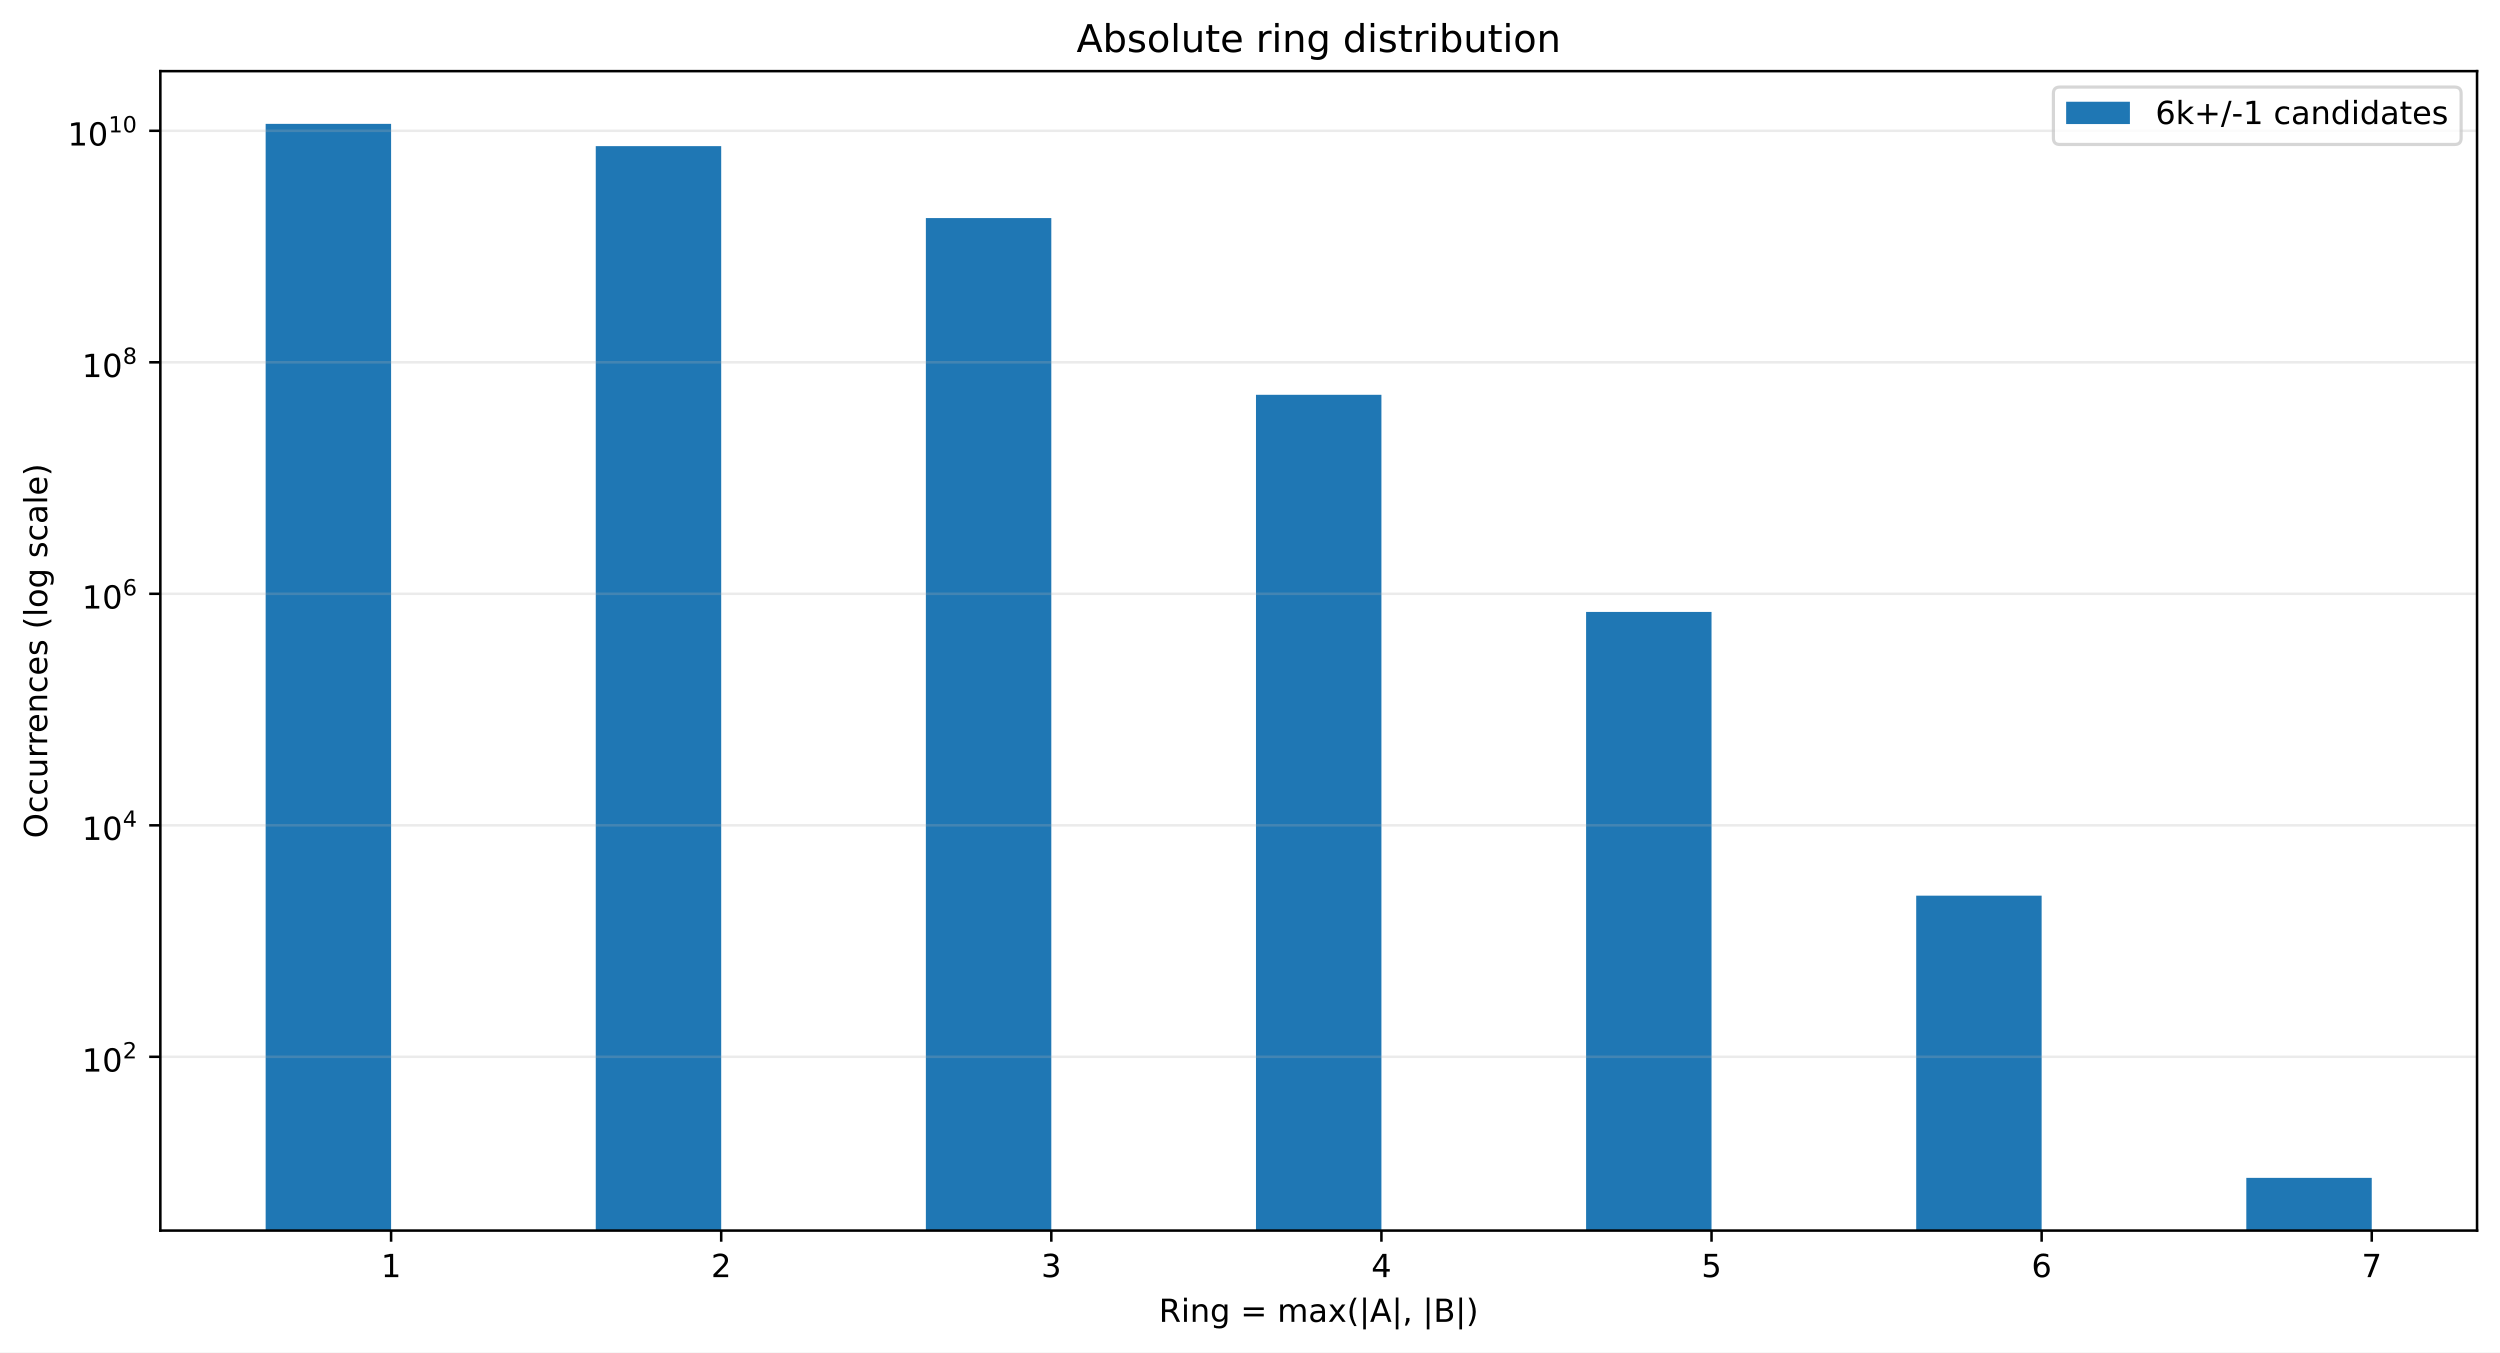
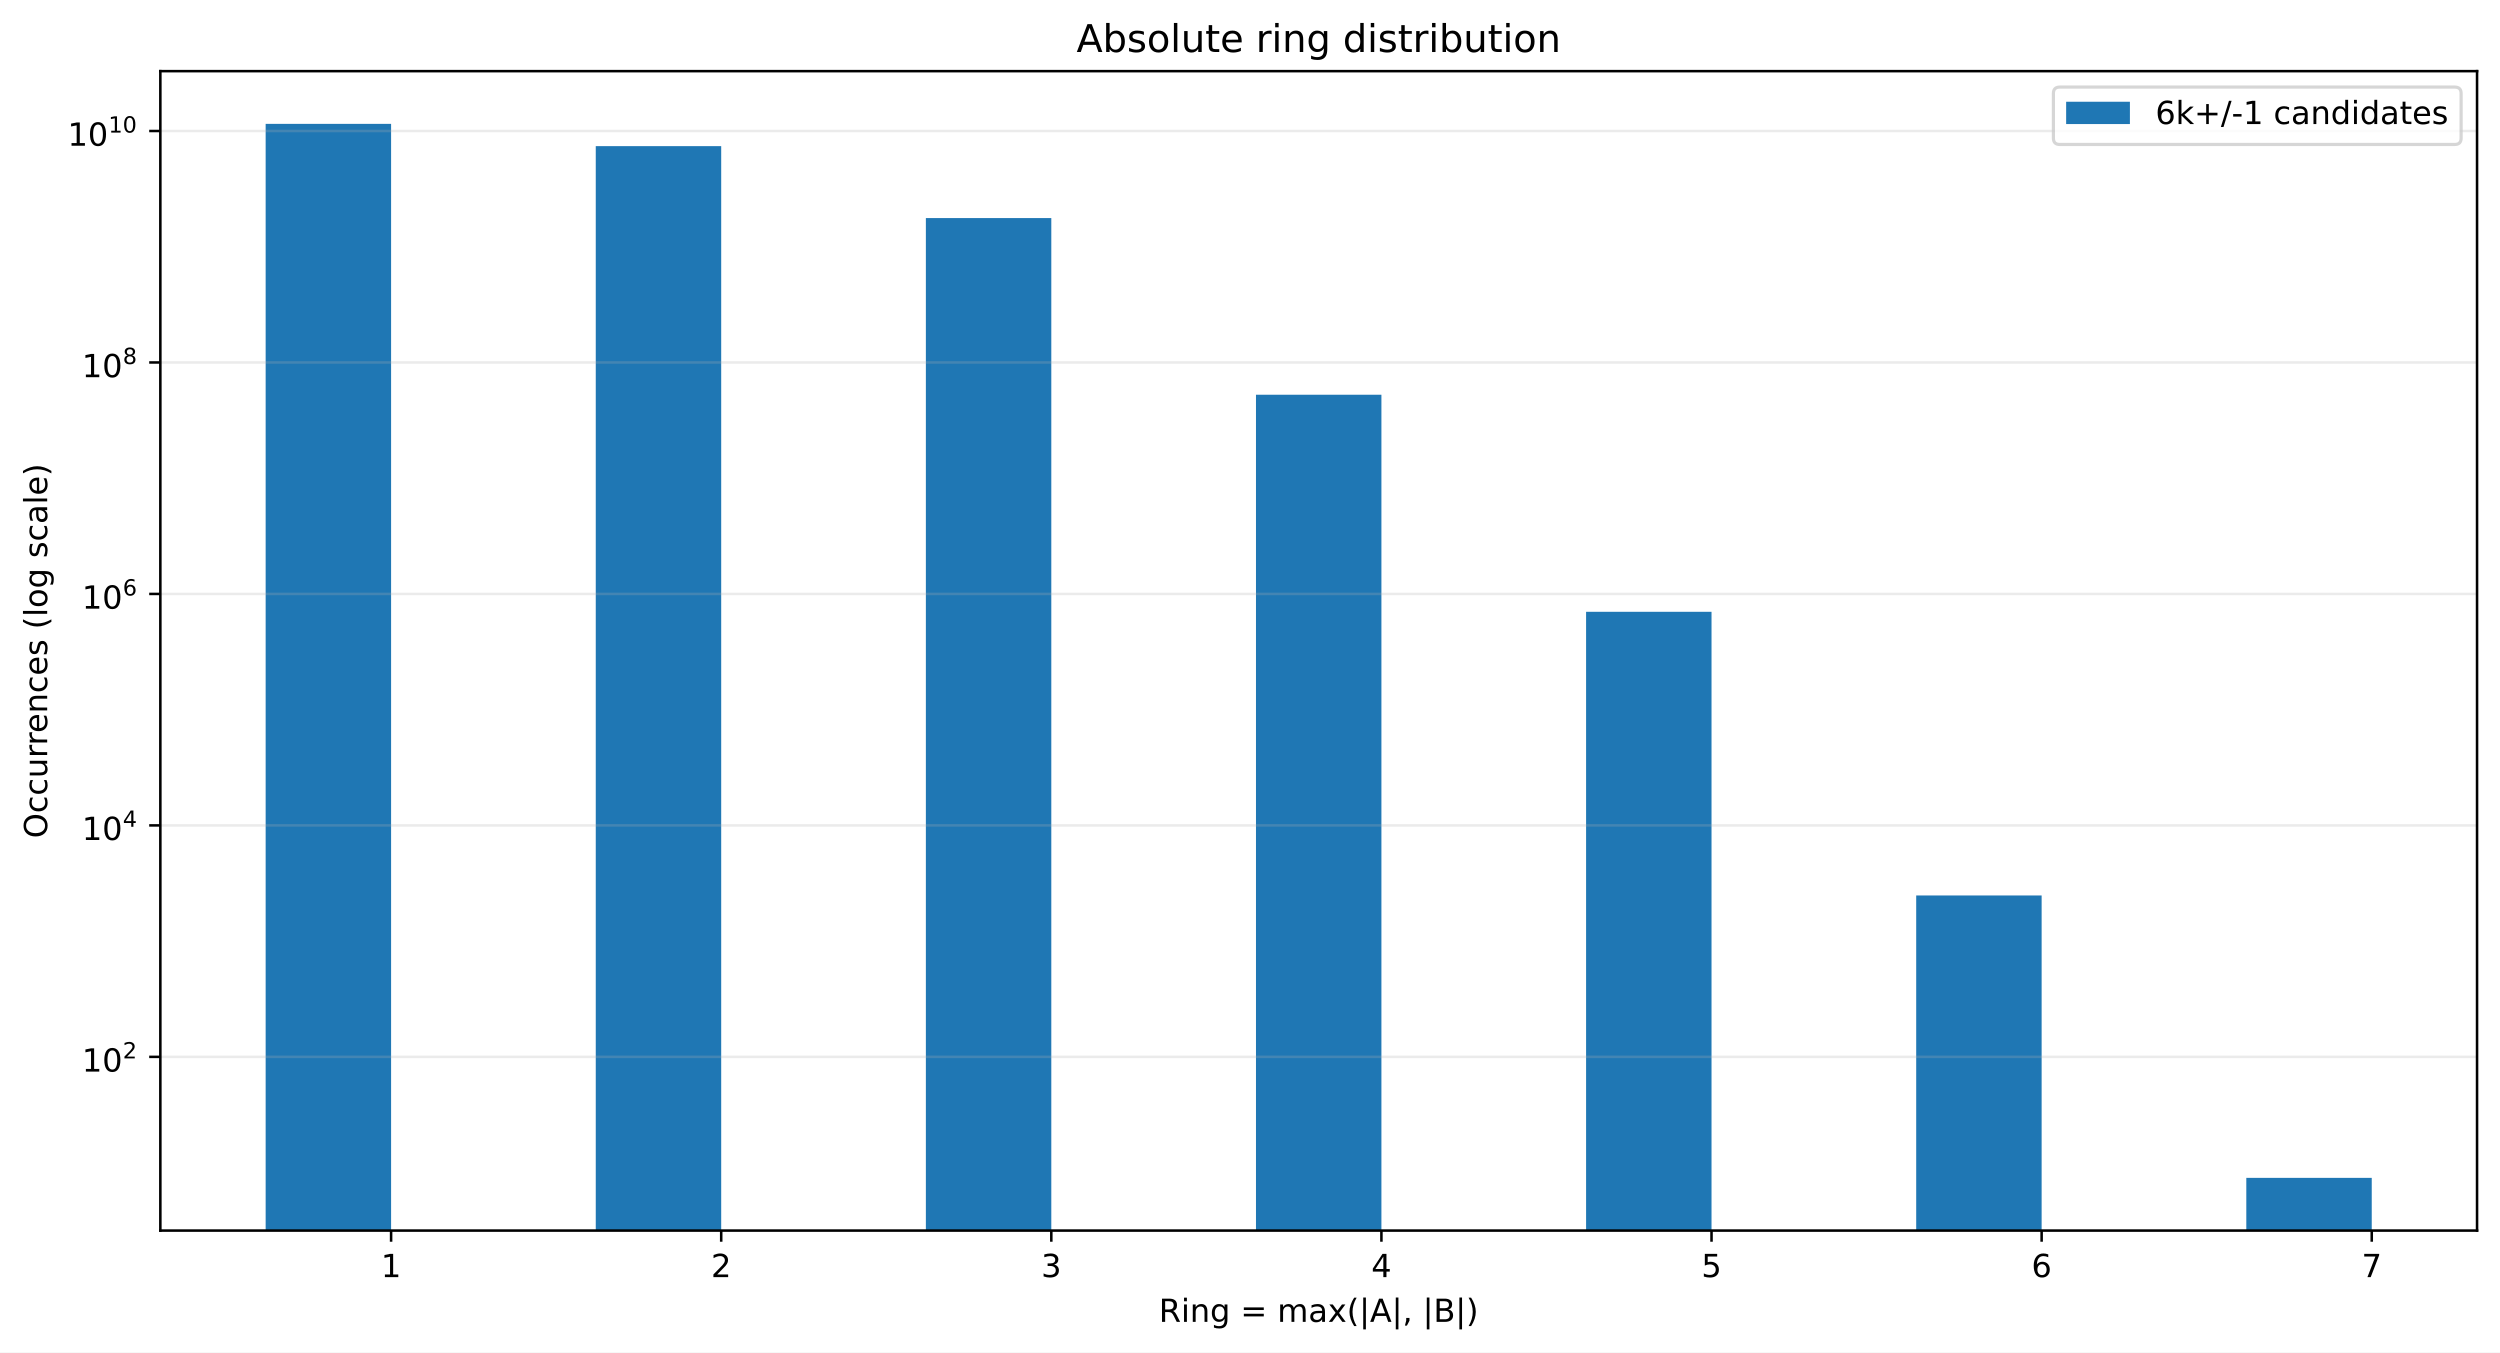
<svg xmlns="http://www.w3.org/2000/svg" xmlns:xlink="http://www.w3.org/1999/xlink" width="784.258pt" height="424.28pt" viewBox="0 0 784.258 424.28" version="1.1">
  <defs>
    <style type="text/css">*{stroke-linejoin: round; stroke-linecap: butt}</style>
  </defs>
  <g id="figure_1">
    <g id="patch_1">
      <path d="M 0 424.28  L 784.258 424.28  L 784.258 0  L 0 0  z " style="fill: #ffffff" />
    </g>
    <g id="axes_1">
      <g id="patch_2">
        <path d="M 50.301 386.036  L 777.058 386.036  L 777.058 22.318  L 50.301 22.318  z " style="fill: #ffffff" />
      </g>
      <g id="patch_3">
-         <path d="M 83.335 36716.42  L 122.687 36716.42  L 122.687 38.851  L 83.335 38.851  z " clip-path="url(#p24b61b0ea2)" style="fill: #1f77b4" />
+         <path d="M 83.335 36709.643  L 122.687 36709.643  L 122.687 38.851  L 83.335 38.851  z " clip-path="url(#pbebc86bf9e)" style="fill: #1f77b4" />
      </g>
      <g id="patch_4">
-         <path d="M 186.891 36716.42  L 226.243 36716.42  L 226.243 45.84  L 186.891 45.84  z " clip-path="url(#p24b61b0ea2)" style="fill: #1f77b4" />
+         <path d="M 186.891 36709.643  L 226.243 36709.643  L 226.243 45.839  L 186.891 45.839  z " clip-path="url(#pbebc86bf9e)" style="fill: #1f77b4" />
      </g>
      <g id="patch_5">
-         <path d="M 290.448 36716.42  L 329.799 36716.42  L 329.799 68.415  L 290.448 68.415  z " clip-path="url(#p24b61b0ea2)" style="fill: #1f77b4" />
+         <path d="M 290.448 36709.643  L 329.799 36709.643  L 329.799 68.409  L 290.448 68.409  z " clip-path="url(#pbebc86bf9e)" style="fill: #1f77b4" />
      </g>
      <g id="patch_6">
-         <path d="M 394.004 36716.42  L 433.355 36716.42  L 433.355 123.85  L 394.004 123.85  z " clip-path="url(#p24b61b0ea2)" style="fill: #1f77b4" />
+         <path d="M 394.004 36709.643  L 433.355 36709.643  L 433.355 123.834  L 394.004 123.834  z " clip-path="url(#pbebc86bf9e)" style="fill: #1f77b4" />
      </g>
      <g id="patch_7">
-         <path d="M 497.56 36716.42  L 536.912 36716.42  L 536.912 191.96  L 497.56 191.96  z " clip-path="url(#p24b61b0ea2)" style="fill: #1f77b4" />
+         <path d="M 497.56 36709.643  L 536.912 36709.643  L 536.912 191.93  L 497.56 191.93  z " clip-path="url(#pbebc86bf9e)" style="fill: #1f77b4" />
      </g>
      <g id="patch_8">
-         <path d="M 601.116 36716.42  L 640.468 36716.42  L 640.468 280.983  L 601.116 280.983  z " clip-path="url(#p24b61b0ea2)" style="fill: #1f77b4" />
+         <path d="M 601.116 36709.643  L 640.468 36709.643  L 640.468 280.917  L 601.116 280.917  z " clip-path="url(#pbebc86bf9e)" style="fill: #1f77b4" />
      </g>
      <g id="patch_9">
-         <path d="M 704.673 36716.42  L 744.024 36716.42  L 744.024 369.503  L 704.673 369.503  z " clip-path="url(#p24b61b0ea2)" style="fill: #1f77b4" />
+         <path d="M 704.673 36709.643  L 744.024 36709.643  L 744.024 369.503  L 704.673 369.503  z " clip-path="url(#pbebc86bf9e)" style="fill: #1f77b4" />
      </g>
      <g id="matplotlib.axis_1">
        <g id="xtick_1">
          <g id="line2d_1">
            <defs>
-               <path id="m66597c83d4" d="M 0 0  L 0 3.5  " style="stroke: #000000; stroke-width: 0.8" />
+               <path id="m1121a7ec86" d="M 0 0  L 0 3.5  " style="stroke: #000000; stroke-width: 0.8" />
            </defs>
            <g>
-               <use xlink:href="#m66597c83d4" x="122.687" y="386.036" style="stroke: #000000; stroke-width: 0.8" />
+               <use xlink:href="#m1121a7ec86" x="122.687" y="386.036" style="stroke: #000000; stroke-width: 0.8" />
            </g>
          </g>
          <g id="text_1">
            <g transform="translate(119.5053 400.6334) scale(0.1 -0.1)">
              <defs>
                <path id="DejaVuSans-14" d="M 794 531  L 1825 531  L 1825 4091  L 703 3866  L 703 4441  L 1819 4666  L 2450 4666  L 2450 531  L 3481 531  L 3481 0  L 794 0  L 794 531  z " transform="scale(0.015625)" />
              </defs>
              <use xlink:href="#DejaVuSans-14" />
            </g>
          </g>
        </g>
        <g id="xtick_2">
          <g id="line2d_2">
            <g>
-               <use xlink:href="#m66597c83d4" x="226.243" y="386.036" style="stroke: #000000; stroke-width: 0.8" />
+               <use xlink:href="#m1121a7ec86" x="226.243" y="386.036" style="stroke: #000000; stroke-width: 0.8" />
            </g>
          </g>
          <g id="text_2">
            <g transform="translate(223.0616 400.6334) scale(0.1 -0.1)">
              <defs>
                <path id="DejaVuSans-15" d="M 1228 531  L 3431 531  L 3431 0  L 469 0  L 469 531  Q 828 903 1448 1529  Q 2069 2156 2228 2338  Q 2531 2678 2651 2914  Q 2772 3150 2772 3378  Q 2772 3750 2511 3984  Q 2250 4219 1831 4219  Q 1534 4219 1204 4116  Q 875 4013 500 3803  L 500 4441  Q 881 4594 1212 4672  Q 1544 4750 1819 4750  Q 2544 4750 2975 4387  Q 3406 4025 3406 3419  Q 3406 3131 3298 2873  Q 3191 2616 2906 2266  Q 2828 2175 2409 1742  Q 1991 1309 1228 531  z " transform="scale(0.015625)" />
              </defs>
              <use xlink:href="#DejaVuSans-15" />
            </g>
          </g>
        </g>
        <g id="xtick_3">
          <g id="line2d_3">
            <g>
-               <use xlink:href="#m66597c83d4" x="329.799" y="386.036" style="stroke: #000000; stroke-width: 0.8" />
+               <use xlink:href="#m1121a7ec86" x="329.799" y="386.036" style="stroke: #000000; stroke-width: 0.8" />
            </g>
          </g>
          <g id="text_3">
            <g transform="translate(326.6178 400.6334) scale(0.1 -0.1)">
              <defs>
                <path id="DejaVuSans-16" d="M 2597 2516  Q 3050 2419 3304 2112  Q 3559 1806 3559 1356  Q 3559 666 3084 287  Q 2609 -91 1734 -91  Q 1441 -91 1130 -33  Q 819 25 488 141  L 488 750  Q 750 597 1062 519  Q 1375 441 1716 441  Q 2309 441 2620 675  Q 2931 909 2931 1356  Q 2931 1769 2642 2001  Q 2353 2234 1838 2234  L 1294 2234  L 1294 2753  L 1863 2753  Q 2328 2753 2575 2939  Q 2822 3125 2822 3475  Q 2822 3834 2567 4026  Q 2313 4219 1838 4219  Q 1578 4219 1281 4162  Q 984 4106 628 3988  L 628 4550  Q 988 4650 1302 4700  Q 1616 4750 1894 4750  Q 2613 4750 3031 4423  Q 3450 4097 3450 3541  Q 3450 3153 3228 2886  Q 3006 2619 2597 2516  z " transform="scale(0.015625)" />
              </defs>
              <use xlink:href="#DejaVuSans-16" />
            </g>
          </g>
        </g>
        <g id="xtick_4">
          <g id="line2d_4">
            <g>
-               <use xlink:href="#m66597c83d4" x="433.355" y="386.036" style="stroke: #000000; stroke-width: 0.8" />
+               <use xlink:href="#m1121a7ec86" x="433.355" y="386.036" style="stroke: #000000; stroke-width: 0.8" />
            </g>
          </g>
          <g id="text_4">
            <g transform="translate(430.174 400.6334) scale(0.1 -0.1)">
              <defs>
                <path id="DejaVuSans-17" d="M 2419 4116  L 825 1625  L 2419 1625  L 2419 4116  z M 2253 4666  L 3047 4666  L 3047 1625  L 3713 1625  L 3713 1100  L 3047 1100  L 3047 0  L 2419 0  L 2419 1100  L 313 1100  L 313 1709  L 2253 4666  z " transform="scale(0.015625)" />
              </defs>
              <use xlink:href="#DejaVuSans-17" />
            </g>
          </g>
        </g>
        <g id="xtick_5">
          <g id="line2d_5">
            <g>
-               <use xlink:href="#m66597c83d4" x="536.912" y="386.036" style="stroke: #000000; stroke-width: 0.8" />
+               <use xlink:href="#m1121a7ec86" x="536.912" y="386.036" style="stroke: #000000; stroke-width: 0.8" />
            </g>
          </g>
          <g id="text_5">
            <g transform="translate(533.7303 400.6334) scale(0.1 -0.1)">
              <defs>
                <path id="DejaVuSans-18" d="M 691 4666  L 3169 4666  L 3169 4134  L 1269 4134  L 1269 2991  Q 1406 3038 1543 3061  Q 1681 3084 1819 3084  Q 2600 3084 3056 2656  Q 3513 2228 3513 1497  Q 3513 744 3044 326  Q 2575 -91 1722 -91  Q 1428 -91 1123 -41  Q 819 9 494 109  L 494 744  Q 775 591 1075 516  Q 1375 441 1709 441  Q 2250 441 2565 725  Q 2881 1009 2881 1497  Q 2881 1984 2565 2268  Q 2250 2553 1709 2553  Q 1456 2553 1204 2497  Q 953 2441 691 2322  L 691 4666  z " transform="scale(0.015625)" />
              </defs>
              <use xlink:href="#DejaVuSans-18" />
            </g>
          </g>
        </g>
        <g id="xtick_6">
          <g id="line2d_6">
            <g>
-               <use xlink:href="#m66597c83d4" x="640.468" y="386.036" style="stroke: #000000; stroke-width: 0.8" />
+               <use xlink:href="#m1121a7ec86" x="640.468" y="386.036" style="stroke: #000000; stroke-width: 0.8" />
            </g>
          </g>
          <g id="text_6">
            <g transform="translate(637.2865 400.6334) scale(0.1 -0.1)">
              <defs>
                <path id="DejaVuSans-19" d="M 2113 2584  Q 1688 2584 1439 2293  Q 1191 2003 1191 1497  Q 1191 994 1439 701  Q 1688 409 2113 409  Q 2538 409 2786 701  Q 3034 994 3034 1497  Q 3034 2003 2786 2293  Q 2538 2584 2113 2584  z M 3366 4563  L 3366 3988  Q 3128 4100 2886 4159  Q 2644 4219 2406 4219  Q 1781 4219 1451 3797  Q 1122 3375 1075 2522  Q 1259 2794 1537 2939  Q 1816 3084 2150 3084  Q 2853 3084 3261 2657  Q 3669 2231 3669 1497  Q 3669 778 3244 343  Q 2819 -91 2113 -91  Q 1303 -91 875 529  Q 447 1150 447 2328  Q 447 3434 972 4092  Q 1497 4750 2381 4750  Q 2619 4750 2861 4703  Q 3103 4656 3366 4563  z " transform="scale(0.015625)" />
              </defs>
              <use xlink:href="#DejaVuSans-19" />
            </g>
          </g>
        </g>
        <g id="xtick_7">
          <g id="line2d_7">
            <g>
-               <use xlink:href="#m66597c83d4" x="744.024" y="386.036" style="stroke: #000000; stroke-width: 0.8" />
+               <use xlink:href="#m1121a7ec86" x="744.024" y="386.036" style="stroke: #000000; stroke-width: 0.8" />
            </g>
          </g>
          <g id="text_7">
            <g transform="translate(740.8427 400.6334) scale(0.1 -0.1)">
              <defs>
                <path id="DejaVuSans-1a" d="M 525 4666  L 3525 4666  L 3525 4397  L 1831 0  L 1172 0  L 2766 4134  L 525 4134  L 525 4666  z " transform="scale(0.015625)" />
              </defs>
              <use xlink:href="#DejaVuSans-1a" />
            </g>
          </g>
        </g>
        <g id="text_8">
          <g transform="translate(363.5437 414.678) scale(0.1 -0.1)">
            <defs>
              <path id="DejaVuSans-35" d="M 2841 2188  Q 3044 2119 3236 1894  Q 3428 1669 3622 1275  L 4263 0  L 3584 0  L 2988 1197  Q 2756 1666 2539 1819  Q 2322 1972 1947 1972  L 1259 1972  L 1259 0  L 628 0  L 628 4666  L 2053 4666  Q 2853 4666 3247 4331  Q 3641 3997 3641 3322  Q 3641 2881 3436 2590  Q 3231 2300 2841 2188  z M 1259 4147  L 1259 2491  L 2053 2491  Q 2509 2491 2742 2702  Q 2975 2913 2975 3322  Q 2975 3731 2742 3939  Q 2509 4147 2053 4147  L 1259 4147  z " transform="scale(0.015625)" />
              <path id="DejaVuSans-4c" d="M 603 3500  L 1178 3500  L 1178 0  L 603 0  L 603 3500  z M 603 4863  L 1178 4863  L 1178 4134  L 603 4134  L 603 4863  z " transform="scale(0.015625)" />
              <path id="DejaVuSans-51" d="M 3513 2113  L 3513 0  L 2938 0  L 2938 2094  Q 2938 2591 2744 2837  Q 2550 3084 2163 3084  Q 1697 3084 1428 2787  Q 1159 2491 1159 1978  L 1159 0  L 581 0  L 581 3500  L 1159 3500  L 1159 2956  Q 1366 3272 1645 3428  Q 1925 3584 2291 3584  Q 2894 3584 3203 3211  Q 3513 2838 3513 2113  z " transform="scale(0.015625)" />
              <path id="DejaVuSans-4a" d="M 2906 1791  Q 2906 2416 2648 2759  Q 2391 3103 1925 3103  Q 1463 3103 1205 2759  Q 947 2416 947 1791  Q 947 1169 1205 825  Q 1463 481 1925 481  Q 2391 481 2648 825  Q 2906 1169 2906 1791  z M 3481 434  Q 3481 -459 3084 -895  Q 2688 -1331 1869 -1331  Q 1566 -1331 1297 -1286  Q 1028 -1241 775 -1147  L 775 -588  Q 1028 -725 1275 -790  Q 1522 -856 1778 -856  Q 2344 -856 2625 -561  Q 2906 -266 2906 331  L 2906 616  Q 2728 306 2450 153  Q 2172 0 1784 0  Q 1141 0 747 490  Q 353 981 353 1791  Q 353 2603 747 3093  Q 1141 3584 1784 3584  Q 2172 3584 2450 3431  Q 2728 3278 2906 2969  L 2906 3500  L 3481 3500  L 3481 434  z " transform="scale(0.015625)" />
              <path id="DejaVuSans-3" transform="scale(0.015625)" />
              <path id="DejaVuSans-20" d="M 678 2906  L 4684 2906  L 4684 2381  L 678 2381  L 678 2906  z M 678 1631  L 4684 1631  L 4684 1100  L 678 1100  L 678 1631  z " transform="scale(0.015625)" />
              <path id="DejaVuSans-50" d="M 3328 2828  Q 3544 3216 3844 3400  Q 4144 3584 4550 3584  Q 5097 3584 5394 3201  Q 5691 2819 5691 2113  L 5691 0  L 5113 0  L 5113 2094  Q 5113 2597 4934 2840  Q 4756 3084 4391 3084  Q 3944 3084 3684 2787  Q 3425 2491 3425 1978  L 3425 0  L 2847 0  L 2847 2094  Q 2847 2600 2669 2842  Q 2491 3084 2119 3084  Q 1678 3084 1418 2786  Q 1159 2488 1159 1978  L 1159 0  L 581 0  L 581 3500  L 1159 3500  L 1159 2956  Q 1356 3278 1631 3431  Q 1906 3584 2284 3584  Q 2666 3584 2933 3390  Q 3200 3197 3328 2828  z " transform="scale(0.015625)" />
              <path id="DejaVuSans-44" d="M 2194 1759  Q 1497 1759 1228 1600  Q 959 1441 959 1056  Q 959 750 1161 570  Q 1363 391 1709 391  Q 2188 391 2477 730  Q 2766 1069 2766 1631  L 2766 1759  L 2194 1759  z M 3341 1997  L 3341 0  L 2766 0  L 2766 531  Q 2569 213 2275 61  Q 1981 -91 1556 -91  Q 1019 -91 701 211  Q 384 513 384 1019  Q 384 1609 779 1909  Q 1175 2209 1959 2209  L 2766 2209  L 2766 2266  Q 2766 2663 2505 2880  Q 2244 3097 1772 3097  Q 1472 3097 1187 3025  Q 903 2953 641 2809  L 641 3341  Q 956 3463 1253 3523  Q 1550 3584 1831 3584  Q 2591 3584 2966 3190  Q 3341 2797 3341 1997  z " transform="scale(0.015625)" />
              <path id="DejaVuSans-5b" d="M 3513 3500  L 2247 1797  L 3578 0  L 2900 0  L 1881 1375  L 863 0  L 184 0  L 1544 1831  L 300 3500  L 978 3500  L 1906 2253  L 2834 3500  L 3513 3500  z " transform="scale(0.015625)" />
              <path id="DejaVuSans-b" d="M 1984 4856  Q 1566 4138 1362 3434  Q 1159 2731 1159 2009  Q 1159 1288 1364 580  Q 1569 -128 1984 -844  L 1484 -844  Q 1016 -109 783 600  Q 550 1309 550 2009  Q 550 2706 781 3412  Q 1013 4119 1484 4856  L 1984 4856  z " transform="scale(0.015625)" />
              <path id="DejaVuSans-5f" d="M 1344 4891  L 1344 -1509  L 813 -1509  L 813 4891  L 1344 4891  z " transform="scale(0.015625)" />
              <path id="DejaVuSans-24" d="M 2188 4044  L 1331 1722  L 3047 1722  L 2188 4044  z M 1831 4666  L 2547 4666  L 4325 0  L 3669 0  L 3244 1197  L 1141 1197  L 716 0  L 50 0  L 1831 4666  z " transform="scale(0.015625)" />
              <path id="DejaVuSans-f" d="M 750 794  L 1409 794  L 1409 256  L 897 -744  L 494 -744  L 750 256  L 750 794  z " transform="scale(0.015625)" />
              <path id="DejaVuSans-25" d="M 1259 2228  L 1259 519  L 2272 519  Q 2781 519 3026 730  Q 3272 941 3272 1375  Q 3272 1813 3026 2020  Q 2781 2228 2272 2228  L 1259 2228  z M 1259 4147  L 1259 2741  L 2194 2741  Q 2656 2741 2882 2914  Q 3109 3088 3109 3444  Q 3109 3797 2882 3972  Q 2656 4147 2194 4147  L 1259 4147  z M 628 4666  L 2241 4666  Q 2963 4666 3353 4366  Q 3744 4066 3744 3513  Q 3744 3084 3544 2831  Q 3344 2578 2956 2516  Q 3422 2416 3680 2098  Q 3938 1781 3938 1306  Q 3938 681 3513 340  Q 3088 0 2303 0  L 628 0  L 628 4666  z " transform="scale(0.015625)" />
              <path id="DejaVuSans-c" d="M 513 4856  L 1013 4856  Q 1481 4119 1714 3412  Q 1947 2706 1947 2009  Q 1947 1309 1714 600  Q 1481 -109 1013 -844  L 513 -844  Q 928 -128 1133 580  Q 1338 1288 1338 2009  Q 1338 2731 1133 3434  Q 928 4138 513 4856  z " transform="scale(0.015625)" />
            </defs>
            <use xlink:href="#DejaVuSans-35" />
            <use xlink:href="#DejaVuSans-4c" transform="translate(69.48438 0)" />
            <use xlink:href="#DejaVuSans-51" transform="translate(97.26562 0)" />
            <use xlink:href="#DejaVuSans-4a" transform="translate(160.6406 0)" />
            <use xlink:href="#DejaVuSans-3" transform="translate(224.125 0)" />
            <use xlink:href="#DejaVuSans-20" transform="translate(255.9062 0)" />
            <use xlink:href="#DejaVuSans-3" transform="translate(339.7031 0)" />
            <use xlink:href="#DejaVuSans-50" transform="translate(371.4844 0)" />
            <use xlink:href="#DejaVuSans-44" transform="translate(468.8906 0)" />
            <use xlink:href="#DejaVuSans-5b" transform="translate(530.1719 0)" />
            <use xlink:href="#DejaVuSans-b" transform="translate(589.3594 0)" />
            <use xlink:href="#DejaVuSans-5f" transform="translate(628.375 0)" />
            <use xlink:href="#DejaVuSans-24" transform="translate(662.0625 0)" />
            <use xlink:href="#DejaVuSans-5f" transform="translate(730.4688 0)" />
            <use xlink:href="#DejaVuSans-f" transform="translate(764.1562 0)" />
            <use xlink:href="#DejaVuSans-3" transform="translate(795.9375 0)" />
            <use xlink:href="#DejaVuSans-5f" transform="translate(827.7188 0)" />
            <use xlink:href="#DejaVuSans-25" transform="translate(861.4062 0)" />
            <use xlink:href="#DejaVuSans-5f" transform="translate(930.0156 0)" />
            <use xlink:href="#DejaVuSans-c" transform="translate(963.7031 0)" />
          </g>
        </g>
      </g>
      <g id="matplotlib.axis_2">
        <g id="ytick_1">
          <g id="line2d_8">
-             <path d="M 50.301 331.529  L 777.058 331.529  " clip-path="url(#p24b61b0ea2)" style="fill: none; stroke: #b0b0b0; stroke-opacity: 0.25; stroke-width: 0.8; stroke-linecap: square" />
+             <path d="M 50.301 331.536  L 777.058 331.536  " clip-path="url(#pbebc86bf9e)" style="fill: none; stroke: #b0b0b0; stroke-opacity: 0.25; stroke-width: 0.8; stroke-linecap: square" />
          </g>
          <g id="line2d_9">
            <defs>
-               <path id="mf4c6f625c7" d="M 0 0  L -3.5 0  " style="stroke: #000000; stroke-width: 0.8" />
+               <path id="m7be1bec849" d="M 0 0  L -3.5 0  " style="stroke: #000000; stroke-width: 0.8" />
            </defs>
            <g>
-               <use xlink:href="#mf4c6f625c7" x="50.301" y="331.529" style="stroke: #000000; stroke-width: 0.8" />
+               <use xlink:href="#m7be1bec849" x="50.301" y="331.536" style="stroke: #000000; stroke-width: 0.8" />
            </g>
          </g>
          <g id="text_9">
-             <g transform="translate(25.70078 336.2293) scale(0.1 -0.1)">
+             <g transform="translate(25.70078 336.2364) scale(0.1 -0.1)">
              <defs>
                <path id="DejaVuSans-13" d="M 2034 4250  Q 1547 4250 1301 3770  Q 1056 3291 1056 2328  Q 1056 1369 1301 889  Q 1547 409 2034 409  Q 2525 409 2770 889  Q 3016 1369 3016 2328  Q 3016 3291 2770 3770  Q 2525 4250 2034 4250  z M 2034 4750  Q 2819 4750 3233 4129  Q 3647 3509 3647 2328  Q 3647 1150 3233 529  Q 2819 -91 2034 -91  Q 1250 -91 836 529  Q 422 1150 422 2328  Q 422 3509 836 4129  Q 1250 4750 2034 4750  z " transform="scale(0.015625)" />
              </defs>
              <use xlink:href="#DejaVuSans-14" transform="translate(0 0.746875)" />
              <use xlink:href="#DejaVuSans-13" transform="translate(63.62305 0.746875)" />
              <use xlink:href="#DejaVuSans-15" transform="translate(128.2031 42.04688) scale(0.7)" />
            </g>
          </g>
        </g>
        <g id="ytick_2">
          <g id="line2d_10">
-             <path d="M 50.301 258.905  L 777.058 258.905  " clip-path="url(#p24b61b0ea2)" style="fill: none; stroke: #b0b0b0; stroke-opacity: 0.25; stroke-width: 0.8; stroke-linecap: square" />
+             <path d="M 50.301 258.925  L 777.058 258.925  " clip-path="url(#pbebc86bf9e)" style="fill: none; stroke: #b0b0b0; stroke-opacity: 0.25; stroke-width: 0.8; stroke-linecap: square" />
          </g>
          <g id="line2d_11">
            <g>
-               <use xlink:href="#mf4c6f625c7" x="50.301" y="258.905" style="stroke: #000000; stroke-width: 0.8" />
+               <use xlink:href="#m7be1bec849" x="50.301" y="258.925" style="stroke: #000000; stroke-width: 0.8" />
            </g>
          </g>
          <g id="text_10">
-             <g transform="translate(25.70078 263.5548) scale(0.1 -0.1)">
+             <g transform="translate(25.70078 263.5754) scale(0.1 -0.1)">
              <use xlink:href="#DejaVuSans-14" transform="translate(0 0.665625)" />
              <use xlink:href="#DejaVuSans-13" transform="translate(63.62305 0.665625)" />
              <use xlink:href="#DejaVuSans-17" transform="translate(128.2031 41.96563) scale(0.7)" />
            </g>
          </g>
        </g>
        <g id="ytick_3">
          <g id="line2d_12">
-             <path d="M 50.301 186.28  L 777.058 186.28  " clip-path="url(#p24b61b0ea2)" style="fill: none; stroke: #b0b0b0; stroke-opacity: 0.25; stroke-width: 0.8; stroke-linecap: square" />
+             <path d="M 50.301 186.314  L 777.058 186.314  " clip-path="url(#pbebc86bf9e)" style="fill: none; stroke: #b0b0b0; stroke-opacity: 0.25; stroke-width: 0.8; stroke-linecap: square" />
          </g>
          <g id="line2d_13">
            <g>
-               <use xlink:href="#mf4c6f625c7" x="50.301" y="186.28" style="stroke: #000000; stroke-width: 0.8" />
+               <use xlink:href="#m7be1bec849" x="50.301" y="186.314" style="stroke: #000000; stroke-width: 0.8" />
            </g>
          </g>
          <g id="text_11">
-             <g transform="translate(25.70078 190.9803) scale(0.1 -0.1)">
+             <g transform="translate(25.70078 191.0144) scale(0.1 -0.1)">
              <use xlink:href="#DejaVuSans-14" transform="translate(0 0.746875)" />
              <use xlink:href="#DejaVuSans-13" transform="translate(63.62305 0.746875)" />
              <use xlink:href="#DejaVuSans-19" transform="translate(128.2031 42.04688) scale(0.7)" />
            </g>
          </g>
        </g>
        <g id="ytick_4">
          <g id="line2d_14">
-             <path d="M 50.301 113.656  L 777.058 113.656  " clip-path="url(#p24b61b0ea2)" style="fill: none; stroke: #b0b0b0; stroke-opacity: 0.25; stroke-width: 0.8; stroke-linecap: square" />
+             <path d="M 50.301 113.703  L 777.058 113.703  " clip-path="url(#pbebc86bf9e)" style="fill: none; stroke: #b0b0b0; stroke-opacity: 0.25; stroke-width: 0.8; stroke-linecap: square" />
          </g>
          <g id="line2d_15">
            <g>
-               <use xlink:href="#mf4c6f625c7" x="50.301" y="113.656" style="stroke: #000000; stroke-width: 0.8" />
+               <use xlink:href="#m7be1bec849" x="50.301" y="113.703" style="stroke: #000000; stroke-width: 0.8" />
            </g>
          </g>
          <g id="text_12">
-             <g transform="translate(25.70078 118.3557) scale(0.1 -0.1)">
+             <g transform="translate(25.70078 118.4034) scale(0.1 -0.1)">
              <defs>
                <path id="DejaVuSans-1b" d="M 2034 2216  Q 1584 2216 1326 1975  Q 1069 1734 1069 1313  Q 1069 891 1326 650  Q 1584 409 2034 409  Q 2484 409 2743 651  Q 3003 894 3003 1313  Q 3003 1734 2745 1975  Q 2488 2216 2034 2216  z M 1403 2484  Q 997 2584 770 2862  Q 544 3141 544 3541  Q 544 4100 942 4425  Q 1341 4750 2034 4750  Q 2731 4750 3128 4425  Q 3525 4100 3525 3541  Q 3525 3141 3298 2862  Q 3072 2584 2669 2484  Q 3125 2378 3379 2068  Q 3634 1759 3634 1313  Q 3634 634 3220 271  Q 2806 -91 2034 -91  Q 1263 -91 848 271  Q 434 634 434 1313  Q 434 1759 690 2068  Q 947 2378 1403 2484  z M 1172 3481  Q 1172 3119 1398 2916  Q 1625 2713 2034 2713  Q 2441 2713 2670 2916  Q 2900 3119 2900 3481  Q 2900 3844 2670 4047  Q 2441 4250 2034 4250  Q 1625 4250 1398 4047  Q 1172 3844 1172 3481  z " transform="scale(0.015625)" />
              </defs>
              <use xlink:href="#DejaVuSans-14" transform="translate(0 0.746875)" />
              <use xlink:href="#DejaVuSans-13" transform="translate(63.62305 0.746875)" />
              <use xlink:href="#DejaVuSans-1b" transform="translate(128.2031 42.04688) scale(0.7)" />
            </g>
          </g>
        </g>
        <g id="ytick_5">
          <g id="line2d_16">
-             <path d="M 50.301 41.031  L 777.058 41.031  " clip-path="url(#p24b61b0ea2)" style="fill: none; stroke: #b0b0b0; stroke-opacity: 0.25; stroke-width: 0.8; stroke-linecap: square" />
+             <path d="M 50.301 41.092  L 777.058 41.092  " clip-path="url(#pbebc86bf9e)" style="fill: none; stroke: #b0b0b0; stroke-opacity: 0.25; stroke-width: 0.8; stroke-linecap: square" />
          </g>
          <g id="line2d_17">
            <g>
-               <use xlink:href="#mf4c6f625c7" x="50.301" y="41.031" style="stroke: #000000; stroke-width: 0.8" />
+               <use xlink:href="#m7be1bec849" x="50.301" y="41.092" style="stroke: #000000; stroke-width: 0.8" />
            </g>
          </g>
          <g id="text_13">
-             <g transform="translate(21.20078 45.73121) scale(0.1 -0.1)">
+             <g transform="translate(21.20078 45.79245) scale(0.1 -0.1)">
              <use xlink:href="#DejaVuSans-14" transform="translate(0 0.746875)" />
              <use xlink:href="#DejaVuSans-13" transform="translate(63.62305 0.746875)" />
              <use xlink:href="#DejaVuSans-14" transform="translate(128.2031 42.04688) scale(0.7)" />
              <use xlink:href="#DejaVuSans-13" transform="translate(172.7393 42.04688) scale(0.7)" />
            </g>
          </g>
        </g>
        <g id="text_14">
          <g transform="translate(14.79844 262.9551) rotate(-90) scale(0.1 -0.1)">
            <defs>
              <path id="DejaVuSans-32" d="M 2522 4238  Q 1834 4238 1429 3725  Q 1025 3213 1025 2328  Q 1025 1447 1429 934  Q 1834 422 2522 422  Q 3209 422 3611 934  Q 4013 1447 4013 2328  Q 4013 3213 3611 3725  Q 3209 4238 2522 4238  z M 2522 4750  Q 3503 4750 4090 4092  Q 4678 3434 4678 2328  Q 4678 1225 4090 567  Q 3503 -91 2522 -91  Q 1538 -91 948 565  Q 359 1222 359 2328  Q 359 3434 948 4092  Q 1538 4750 2522 4750  z " transform="scale(0.015625)" />
              <path id="DejaVuSans-46" d="M 3122 3366  L 3122 2828  Q 2878 2963 2633 3030  Q 2388 3097 2138 3097  Q 1578 3097 1268 2742  Q 959 2388 959 1747  Q 959 1106 1268 751  Q 1578 397 2138 397  Q 2388 397 2633 464  Q 2878 531 3122 666  L 3122 134  Q 2881 22 2623 -34  Q 2366 -91 2075 -91  Q 1284 -91 818 406  Q 353 903 353 1747  Q 353 2603 823 3093  Q 1294 3584 2113 3584  Q 2378 3584 2631 3529  Q 2884 3475 3122 3366  z " transform="scale(0.015625)" />
              <path id="DejaVuSans-58" d="M 544 1381  L 544 3500  L 1119 3500  L 1119 1403  Q 1119 906 1312 657  Q 1506 409 1894 409  Q 2359 409 2629 706  Q 2900 1003 2900 1516  L 2900 3500  L 3475 3500  L 3475 0  L 2900 0  L 2900 538  Q 2691 219 2414 64  Q 2138 -91 1772 -91  Q 1169 -91 856 284  Q 544 659 544 1381  z M 1991 3584  L 1991 3584  z " transform="scale(0.015625)" />
              <path id="DejaVuSans-55" d="M 2631 2963  Q 2534 3019 2420 3045  Q 2306 3072 2169 3072  Q 1681 3072 1420 2755  Q 1159 2438 1159 1844  L 1159 0  L 581 0  L 581 3500  L 1159 3500  L 1159 2956  Q 1341 3275 1631 3429  Q 1922 3584 2338 3584  Q 2397 3584 2469 3576  Q 2541 3569 2628 3553  L 2631 2963  z " transform="scale(0.015625)" />
              <path id="DejaVuSans-48" d="M 3597 1894  L 3597 1613  L 953 1613  Q 991 1019 1311 708  Q 1631 397 2203 397  Q 2534 397 2845 478  Q 3156 559 3463 722  L 3463 178  Q 3153 47 2828 -22  Q 2503 -91 2169 -91  Q 1331 -91 842 396  Q 353 884 353 1716  Q 353 2575 817 3079  Q 1281 3584 2069 3584  Q 2775 3584 3186 3129  Q 3597 2675 3597 1894  z M 3022 2063  Q 3016 2534 2758 2815  Q 2500 3097 2075 3097  Q 1594 3097 1305 2825  Q 1016 2553 972 2059  L 3022 2063  z " transform="scale(0.015625)" />
              <path id="DejaVuSans-56" d="M 2834 3397  L 2834 2853  Q 2591 2978 2328 3040  Q 2066 3103 1784 3103  Q 1356 3103 1142 2972  Q 928 2841 928 2578  Q 928 2378 1081 2264  Q 1234 2150 1697 2047  L 1894 2003  Q 2506 1872 2764 1633  Q 3022 1394 3022 966  Q 3022 478 2636 193  Q 2250 -91 1575 -91  Q 1294 -91 989 -36  Q 684 19 347 128  L 347 722  Q 666 556 975 473  Q 1284 391 1588 391  Q 1994 391 2212 530  Q 2431 669 2431 922  Q 2431 1156 2273 1281  Q 2116 1406 1581 1522  L 1381 1569  Q 847 1681 609 1914  Q 372 2147 372 2553  Q 372 3047 722 3315  Q 1072 3584 1716 3584  Q 2034 3584 2315 3537  Q 2597 3491 2834 3397  z " transform="scale(0.015625)" />
              <path id="DejaVuSans-4f" d="M 603 4863  L 1178 4863  L 1178 0  L 603 0  L 603 4863  z " transform="scale(0.015625)" />
              <path id="DejaVuSans-52" d="M 1959 3097  Q 1497 3097 1228 2736  Q 959 2375 959 1747  Q 959 1119 1226 758  Q 1494 397 1959 397  Q 2419 397 2687 759  Q 2956 1122 2956 1747  Q 2956 2369 2687 2733  Q 2419 3097 1959 3097  z M 1959 3584  Q 2709 3584 3137 3096  Q 3566 2609 3566 1747  Q 3566 888 3137 398  Q 2709 -91 1959 -91  Q 1206 -91 779 398  Q 353 888 353 1747  Q 353 2609 779 3096  Q 1206 3584 1959 3584  z " transform="scale(0.015625)" />
            </defs>
            <use xlink:href="#DejaVuSans-32" />
            <use xlink:href="#DejaVuSans-46" transform="translate(78.71875 0)" />
            <use xlink:href="#DejaVuSans-46" transform="translate(133.7031 0)" />
            <use xlink:href="#DejaVuSans-58" transform="translate(188.6875 0)" />
            <use xlink:href="#DejaVuSans-55" transform="translate(252.0625 0)" />
            <use xlink:href="#DejaVuSans-55" transform="translate(291.4219 0)" />
            <use xlink:href="#DejaVuSans-48" transform="translate(330.3281 0)" />
            <use xlink:href="#DejaVuSans-51" transform="translate(391.8594 0)" />
            <use xlink:href="#DejaVuSans-46" transform="translate(455.2344 0)" />
            <use xlink:href="#DejaVuSans-48" transform="translate(510.2188 0)" />
            <use xlink:href="#DejaVuSans-56" transform="translate(571.75 0)" />
            <use xlink:href="#DejaVuSans-3" transform="translate(623.8438 0)" />
            <use xlink:href="#DejaVuSans-b" transform="translate(655.625 0)" />
            <use xlink:href="#DejaVuSans-4f" transform="translate(694.6406 0)" />
            <use xlink:href="#DejaVuSans-52" transform="translate(722.4219 0)" />
            <use xlink:href="#DejaVuSans-4a" transform="translate(783.6094 0)" />
            <use xlink:href="#DejaVuSans-3" transform="translate(847.0938 0)" />
            <use xlink:href="#DejaVuSans-56" transform="translate(878.875 0)" />
            <use xlink:href="#DejaVuSans-46" transform="translate(930.9688 0)" />
            <use xlink:href="#DejaVuSans-44" transform="translate(985.9531 0)" />
            <use xlink:href="#DejaVuSans-4f" transform="translate(1047.234 0)" />
            <use xlink:href="#DejaVuSans-48" transform="translate(1075.016 0)" />
            <use xlink:href="#DejaVuSans-c" transform="translate(1136.547 0)" />
          </g>
        </g>
      </g>
      <g id="patch_10">
        <path d="M 50.301 386.036  L 50.301 22.318  " style="fill: none; stroke: #000000; stroke-width: 0.8; stroke-linejoin: miter; stroke-linecap: square" />
      </g>
      <g id="patch_11">
        <path d="M 777.058 386.036  L 777.058 22.318  " style="fill: none; stroke: #000000; stroke-width: 0.8; stroke-linejoin: miter; stroke-linecap: square" />
      </g>
      <g id="patch_12">
        <path d="M 50.301 386.036  L 777.058 386.036  " style="fill: none; stroke: #000000; stroke-width: 0.8; stroke-linejoin: miter; stroke-linecap: square" />
      </g>
      <g id="patch_13">
        <path d="M 50.301 22.318  L 777.058 22.318  " style="fill: none; stroke: #000000; stroke-width: 0.8; stroke-linejoin: miter; stroke-linecap: square" />
      </g>
      <g id="text_15">
        <g transform="translate(337.7055 16.31812) scale(0.12 -0.12)">
          <defs>
            <path id="DejaVuSans-45" d="M 3116 1747  Q 3116 2381 2855 2742  Q 2594 3103 2138 3103  Q 1681 3103 1420 2742  Q 1159 2381 1159 1747  Q 1159 1113 1420 752  Q 1681 391 2138 391  Q 2594 391 2855 752  Q 3116 1113 3116 1747  z M 1159 2969  Q 1341 3281 1617 3432  Q 1894 3584 2278 3584  Q 2916 3584 3314 3078  Q 3713 2572 3713 1747  Q 3713 922 3314 415  Q 2916 -91 2278 -91  Q 1894 -91 1617 61  Q 1341 213 1159 525  L 1159 0  L 581 0  L 581 4863  L 1159 4863  L 1159 2969  z " transform="scale(0.015625)" />
            <path id="DejaVuSans-57" d="M 1172 4494  L 1172 3500  L 2356 3500  L 2356 3053  L 1172 3053  L 1172 1153  Q 1172 725 1289 603  Q 1406 481 1766 481  L 2356 481  L 2356 0  L 1766 0  Q 1100 0 847 248  Q 594 497 594 1153  L 594 3053  L 172 3053  L 172 3500  L 594 3500  L 594 4494  L 1172 4494  z " transform="scale(0.015625)" />
            <path id="DejaVuSans-47" d="M 2906 2969  L 2906 4863  L 3481 4863  L 3481 0  L 2906 0  L 2906 525  Q 2725 213 2448 61  Q 2172 -91 1784 -91  Q 1150 -91 751 415  Q 353 922 353 1747  Q 353 2572 751 3078  Q 1150 3584 1784 3584  Q 2172 3584 2448 3432  Q 2725 3281 2906 2969  z M 947 1747  Q 947 1113 1208 752  Q 1469 391 1925 391  Q 2381 391 2643 752  Q 2906 1113 2906 1747  Q 2906 2381 2643 2742  Q 2381 3103 1925 3103  Q 1469 3103 1208 2742  Q 947 2381 947 1747  z " transform="scale(0.015625)" />
          </defs>
          <use xlink:href="#DejaVuSans-24" />
          <use xlink:href="#DejaVuSans-45" transform="translate(68.40625 0)" />
          <use xlink:href="#DejaVuSans-56" transform="translate(131.8906 0)" />
          <use xlink:href="#DejaVuSans-52" transform="translate(183.9844 0)" />
          <use xlink:href="#DejaVuSans-4f" transform="translate(245.1719 0)" />
          <use xlink:href="#DejaVuSans-58" transform="translate(272.9531 0)" />
          <use xlink:href="#DejaVuSans-57" transform="translate(336.3281 0)" />
          <use xlink:href="#DejaVuSans-48" transform="translate(375.5312 0)" />
          <use xlink:href="#DejaVuSans-3" transform="translate(437.0625 0)" />
          <use xlink:href="#DejaVuSans-55" transform="translate(468.8438 0)" />
          <use xlink:href="#DejaVuSans-4c" transform="translate(509.9531 0)" />
          <use xlink:href="#DejaVuSans-51" transform="translate(537.7344 0)" />
          <use xlink:href="#DejaVuSans-4a" transform="translate(601.1094 0)" />
          <use xlink:href="#DejaVuSans-3" transform="translate(664.5938 0)" />
          <use xlink:href="#DejaVuSans-47" transform="translate(696.375 0)" />
          <use xlink:href="#DejaVuSans-4c" transform="translate(759.8594 0)" />
          <use xlink:href="#DejaVuSans-56" transform="translate(787.6406 0)" />
          <use xlink:href="#DejaVuSans-57" transform="translate(839.7344 0)" />
          <use xlink:href="#DejaVuSans-55" transform="translate(878.9375 0)" />
          <use xlink:href="#DejaVuSans-4c" transform="translate(920.0469 0)" />
          <use xlink:href="#DejaVuSans-45" transform="translate(947.8281 0)" />
          <use xlink:href="#DejaVuSans-58" transform="translate(1011.312 0)" />
          <use xlink:href="#DejaVuSans-57" transform="translate(1074.688 0)" />
          <use xlink:href="#DejaVuSans-4c" transform="translate(1113.891 0)" />
          <use xlink:href="#DejaVuSans-52" transform="translate(1141.672 0)" />
          <use xlink:href="#DejaVuSans-51" transform="translate(1202.859 0)" />
        </g>
      </g>
      <g id="legend_1">
        <g id="patch_14">
          <path d="M 646.158 45.319  L 770.058 45.319  Q 772.058 45.319 772.058 43.319  L 772.058 29.318  Q 772.058 27.318 770.058 27.318  L 646.158 27.318  Q 644.158 27.318 644.158 29.318  L 644.158 43.319  Q 644.158 45.319 646.158 45.319  z " style="fill: #ffffff; opacity: 0.8; stroke: #cccccc; stroke-linejoin: miter" />
        </g>
        <g id="patch_15">
          <path d="M 648.158 38.917  L 668.158 38.917  L 668.158 31.917  L 648.158 31.917  z " style="fill: #1f77b4" />
        </g>
        <g id="text_16">
          <g transform="translate(676.1584 38.91656) scale(0.1 -0.1)">
            <defs>
              <path id="DejaVuSans-4e" d="M 581 4863  L 1159 4863  L 1159 1991  L 2875 3500  L 3609 3500  L 1753 1863  L 3688 0  L 2938 0  L 1159 1709  L 1159 0  L 581 0  L 581 4863  z " transform="scale(0.015625)" />
              <path id="DejaVuSans-e" d="M 2944 4013  L 2944 2272  L 4684 2272  L 4684 1741  L 2944 1741  L 2944 0  L 2419 0  L 2419 1741  L 678 1741  L 678 2272  L 2419 2272  L 2419 4013  L 2944 4013  z " transform="scale(0.015625)" />
              <path id="DejaVuSans-12" d="M 1625 4666  L 2156 4666  L 531 -594  L 0 -594  L 1625 4666  z " transform="scale(0.015625)" />
              <path id="DejaVuSans-10" d="M 313 2009  L 1997 2009  L 1997 1497  L 313 1497  L 313 2009  z " transform="scale(0.015625)" />
            </defs>
            <use xlink:href="#DejaVuSans-19" />
            <use xlink:href="#DejaVuSans-4e" transform="translate(63.625 0)" />
            <use xlink:href="#DejaVuSans-e" transform="translate(121.5312 0)" />
            <use xlink:href="#DejaVuSans-12" transform="translate(205.3281 0)" />
            <use xlink:href="#DejaVuSans-10" transform="translate(239.0156 0)" />
            <use xlink:href="#DejaVuSans-14" transform="translate(275.0938 0)" />
            <use xlink:href="#DejaVuSans-3" transform="translate(338.7188 0)" />
            <use xlink:href="#DejaVuSans-46" transform="translate(370.5 0)" />
            <use xlink:href="#DejaVuSans-44" transform="translate(425.4844 0)" />
            <use xlink:href="#DejaVuSans-51" transform="translate(486.7656 0)" />
            <use xlink:href="#DejaVuSans-47" transform="translate(550.1406 0)" />
            <use xlink:href="#DejaVuSans-4c" transform="translate(613.625 0)" />
            <use xlink:href="#DejaVuSans-47" transform="translate(641.4062 0)" />
            <use xlink:href="#DejaVuSans-44" transform="translate(704.8906 0)" />
            <use xlink:href="#DejaVuSans-57" transform="translate(766.1719 0)" />
            <use xlink:href="#DejaVuSans-48" transform="translate(805.375 0)" />
            <use xlink:href="#DejaVuSans-56" transform="translate(866.9062 0)" />
          </g>
        </g>
      </g>
    </g>
  </g>
  <defs>
-     <clipPath id="p24b61b0ea2">
+     <clipPath id="pbebc86bf9e">
      <rect x="50.301" y="22.318" width="726.758" height="363.718" />
    </clipPath>
  </defs>
</svg>
